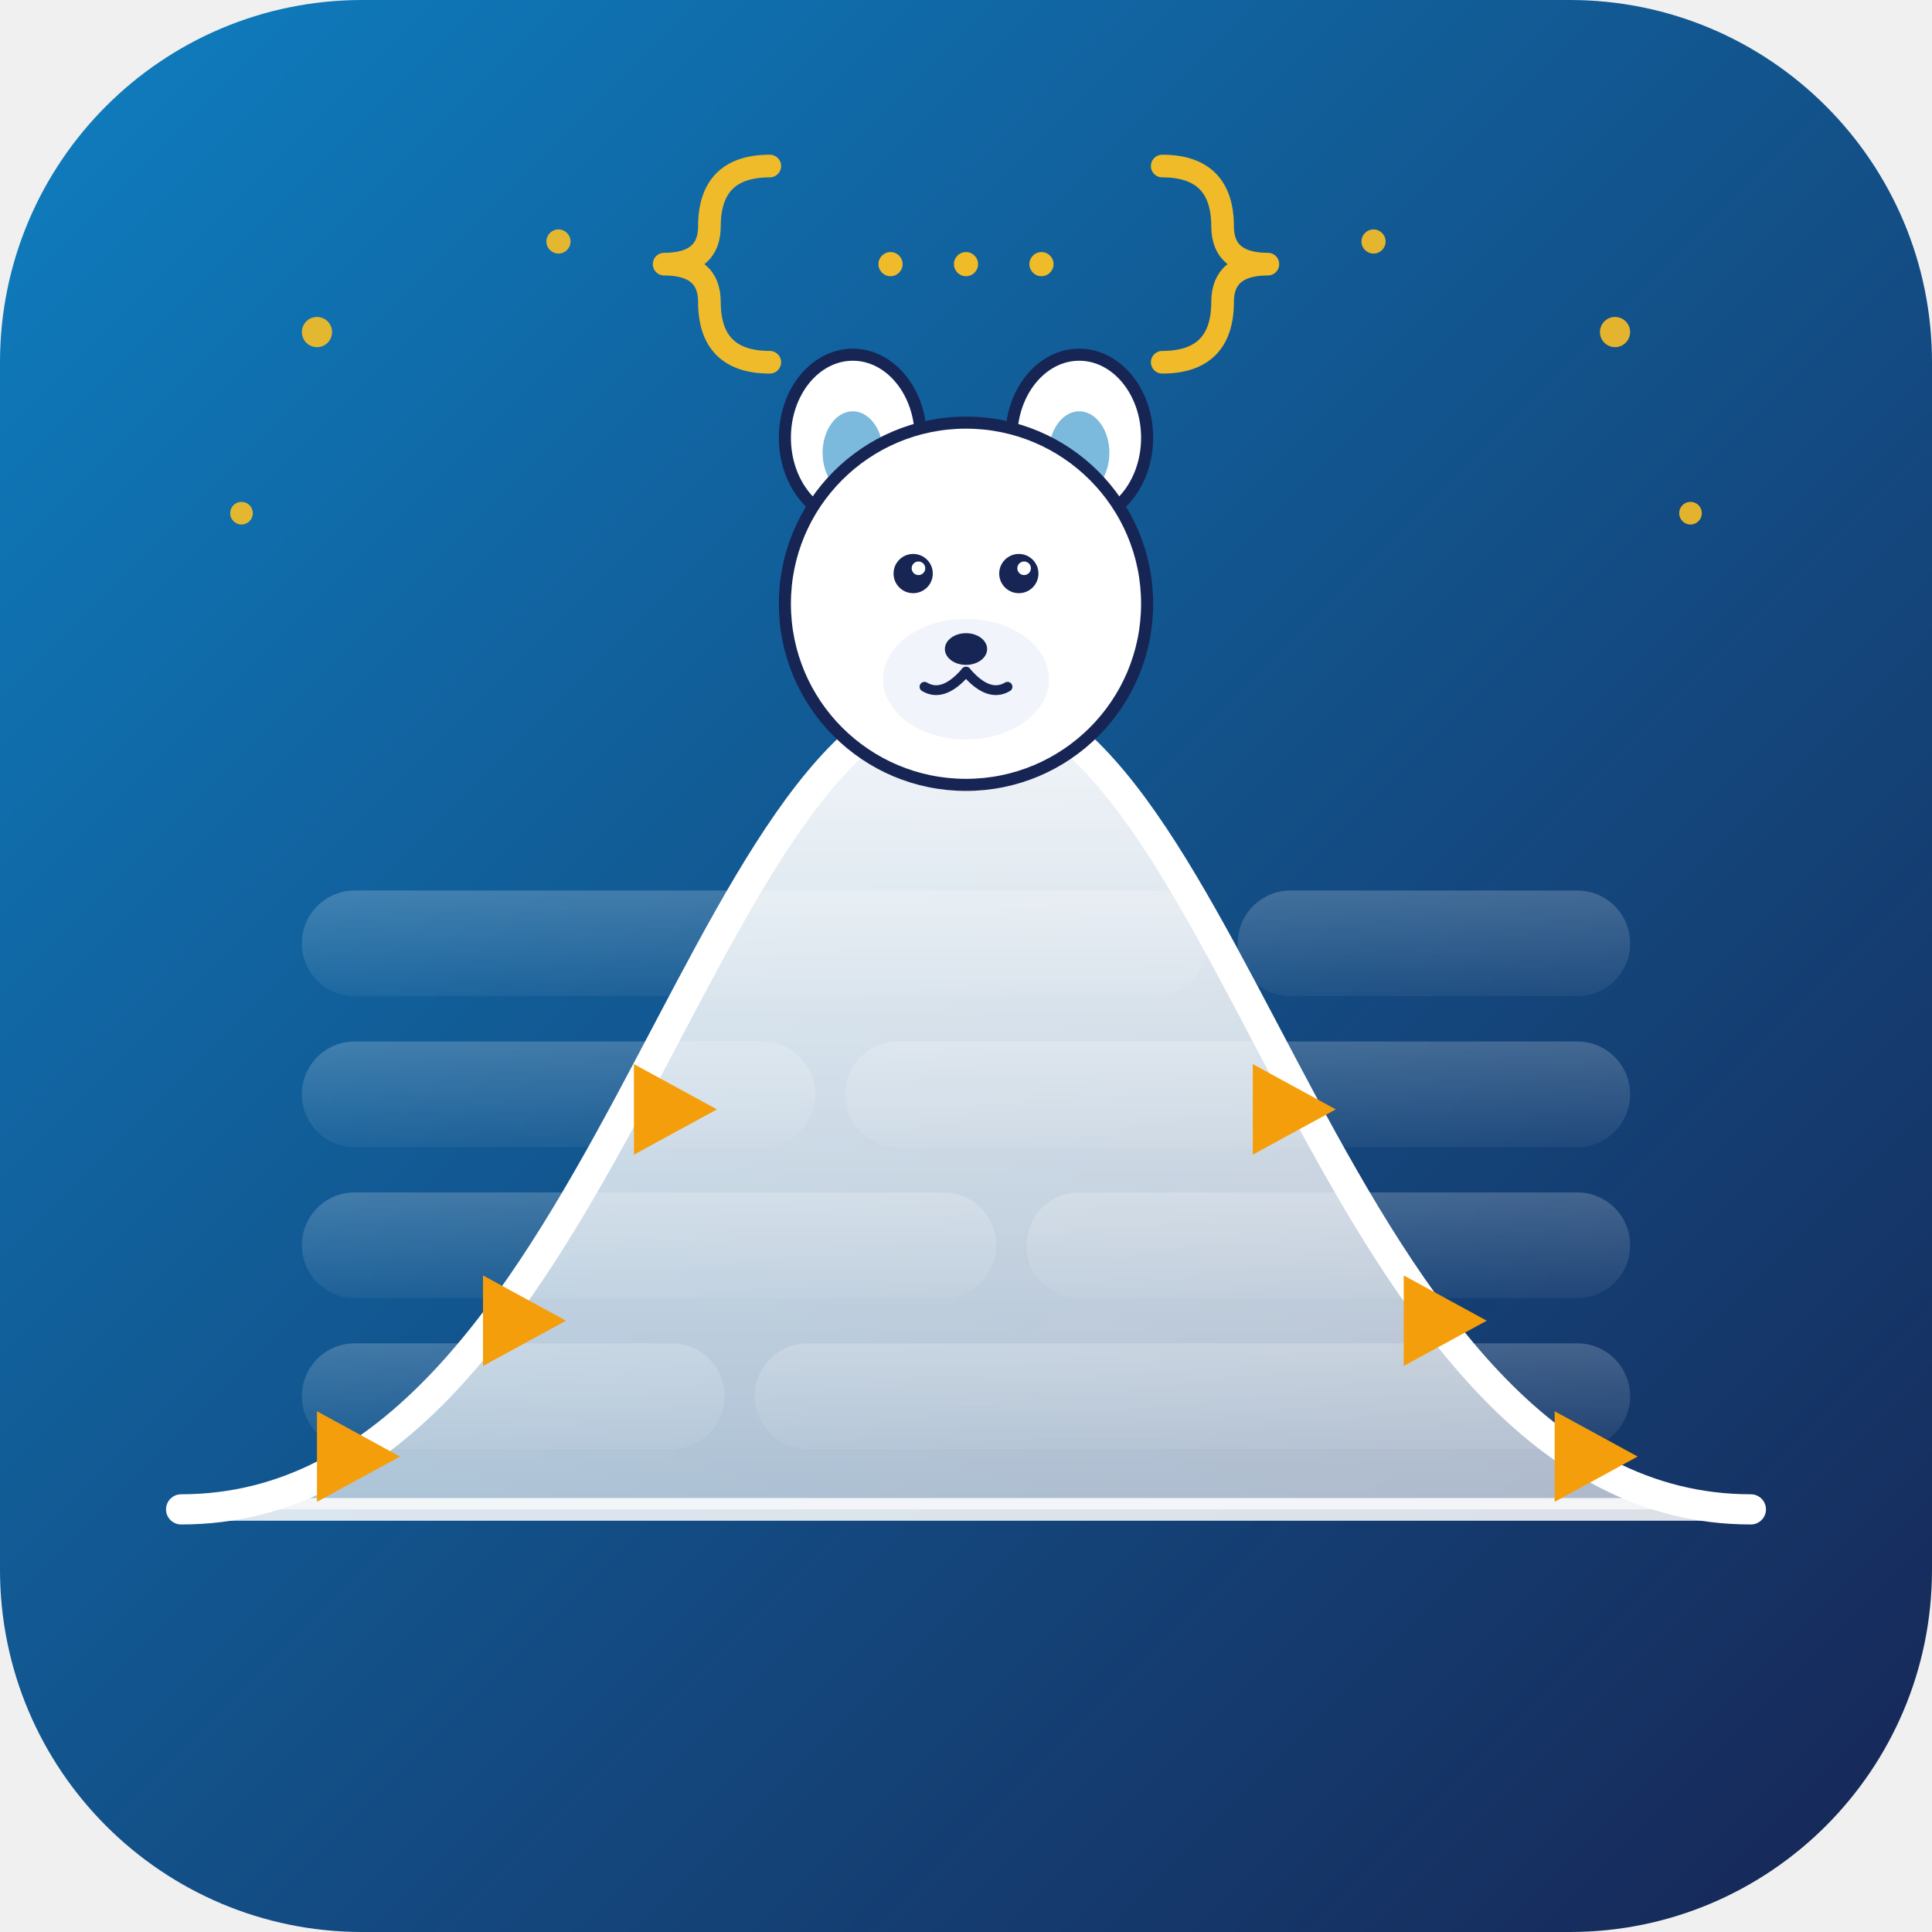
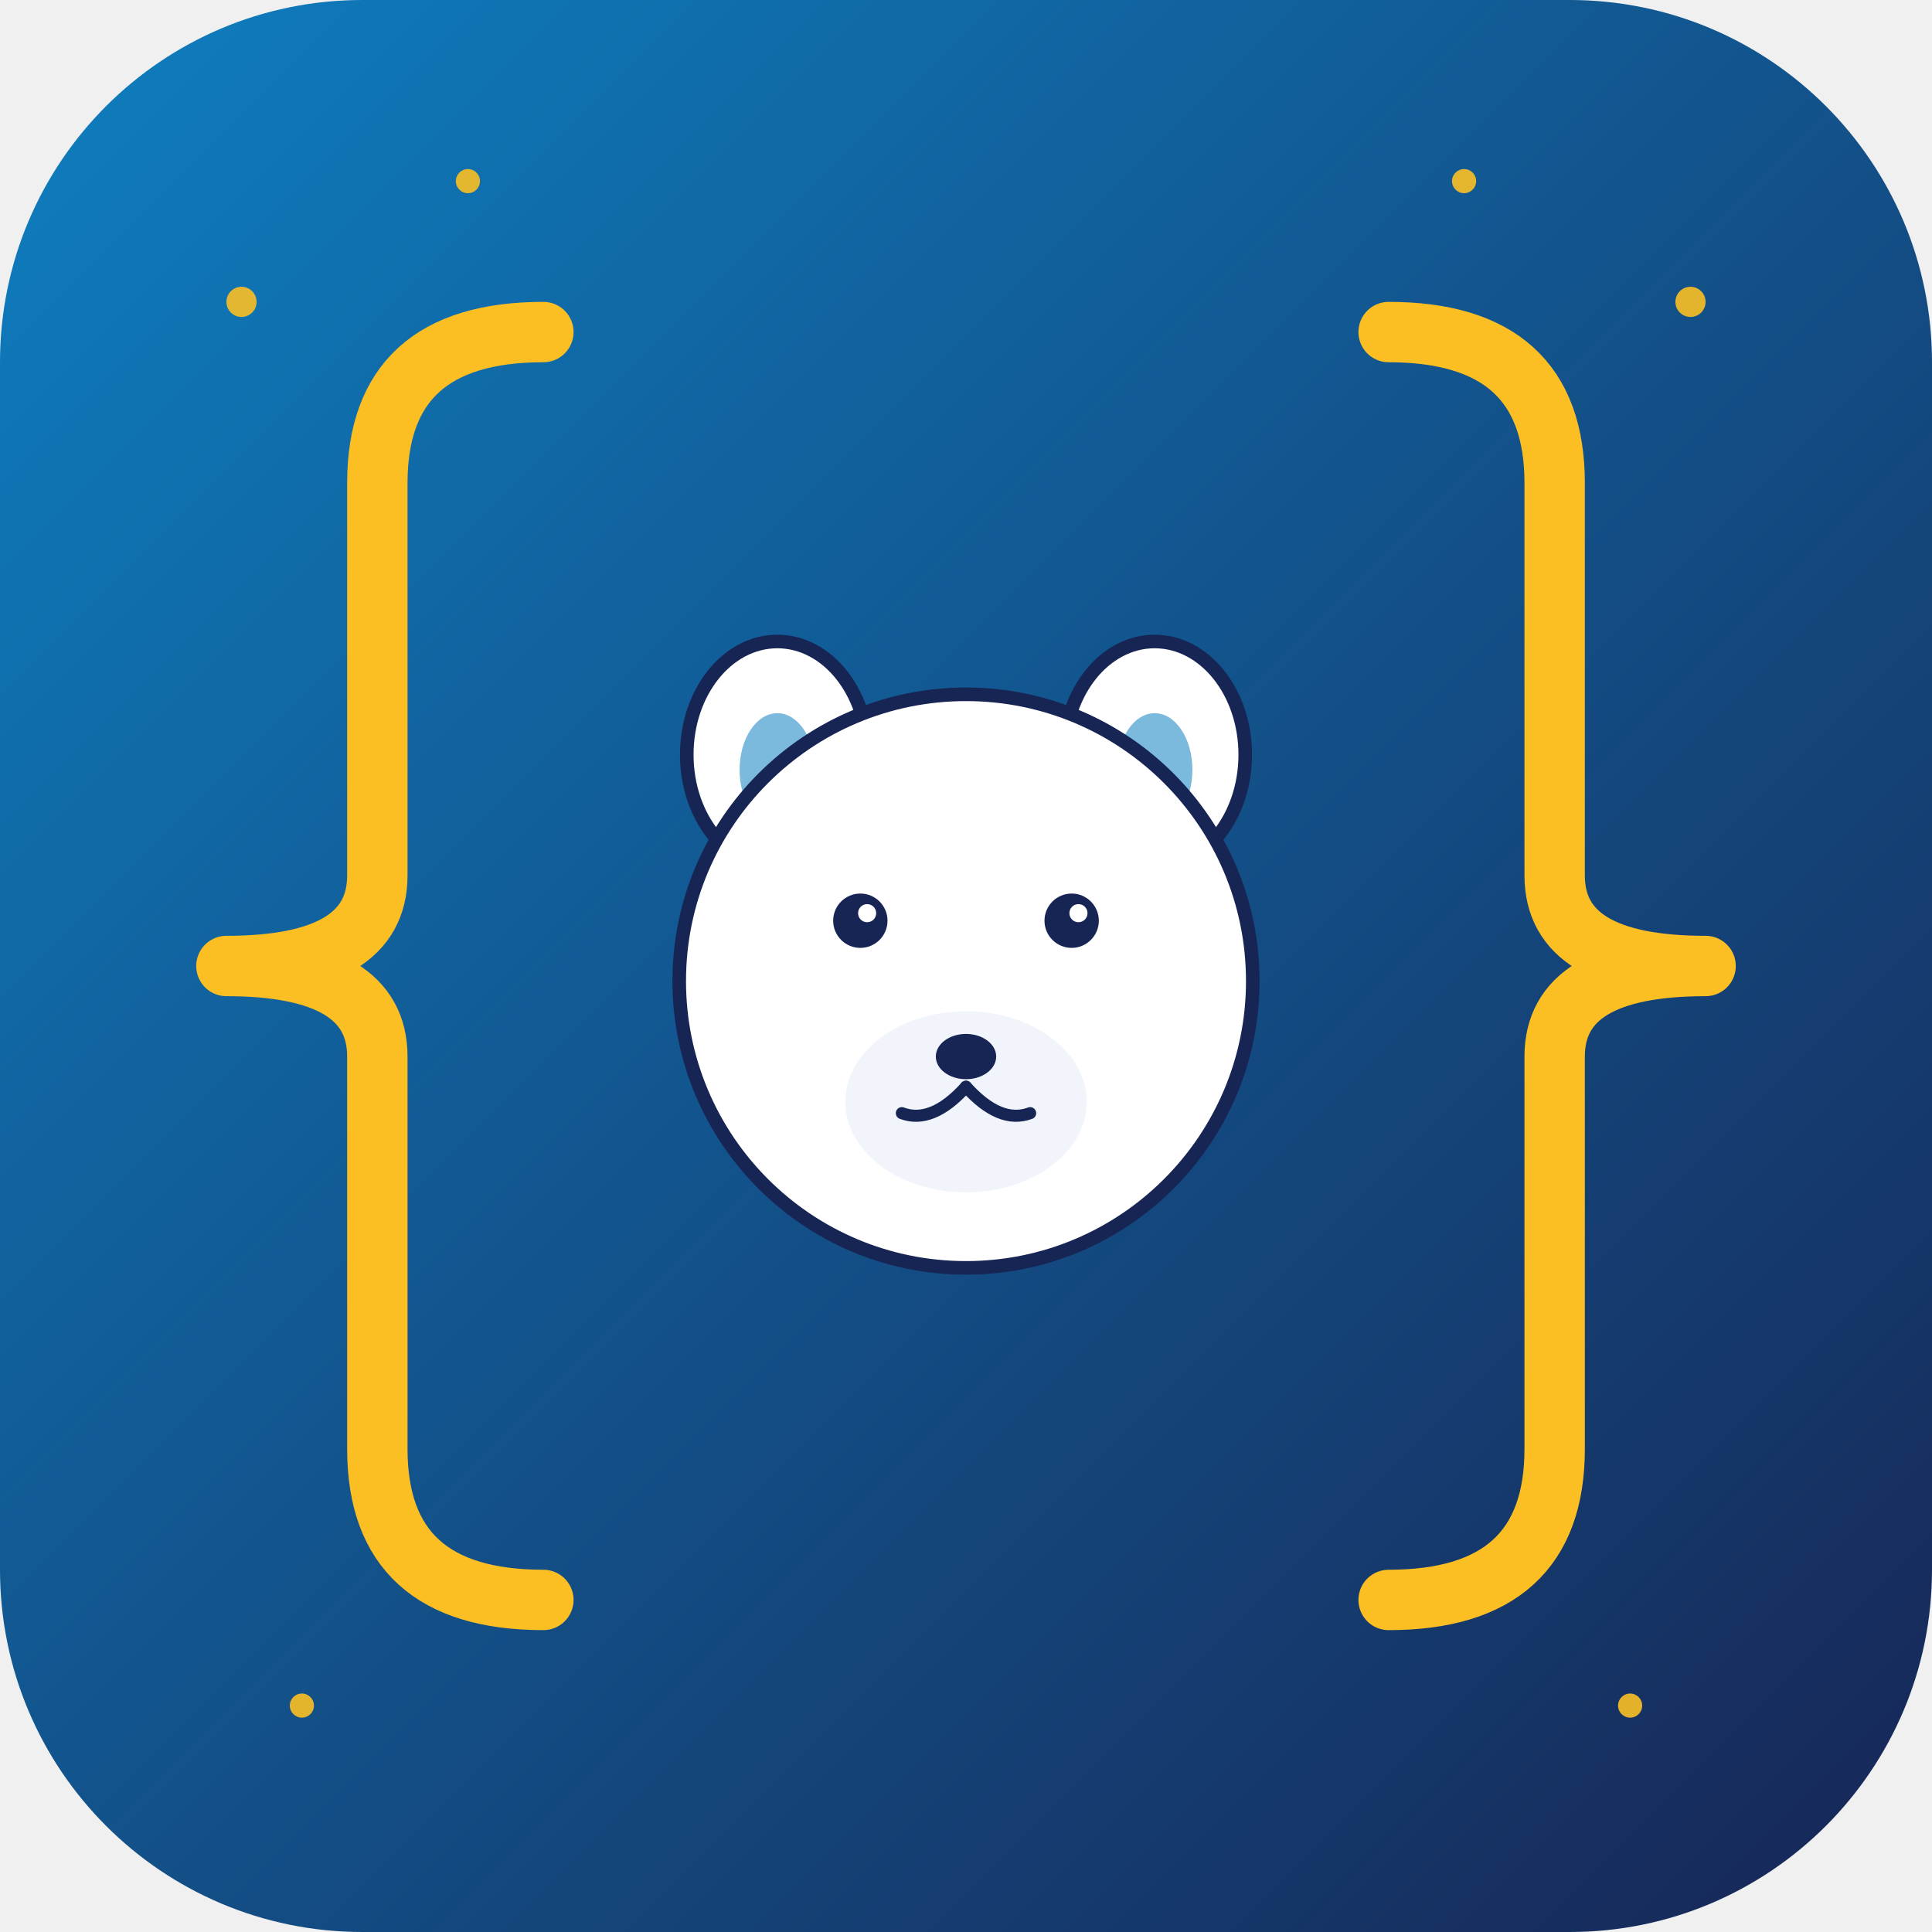
<svg xmlns="http://www.w3.org/2000/svg" viewBox="0 0 256 256" role="img" aria-label="polars-api logo">
  <defs>
    <linearGradient id="bg" x1="0" y1="0" x2="1" y2="1">
      <stop offset="0%" stop-color="#0E7FC1" />
      <stop offset="100%" stop-color="#172554" />
    </linearGradient>
-     <linearGradient id="snow" x1="0" y1="0" x2="0" y2="1">
-       <stop offset="0%" stop-color="#FFFFFF" stop-opacity="0.95" />
-       <stop offset="100%" stop-color="#FFFFFF" stop-opacity="0.65" />
-     </linearGradient>
-     <linearGradient id="bar" x1="0" y1="0" x2="0" y2="1">
-       <stop offset="0%" stop-color="#FFFFFF" stop-opacity="0.20" />
-       <stop offset="100%" stop-color="#FFFFFF" stop-opacity="0.05" />
-     </linearGradient>
  </defs>
  <rect width="256" height="256" rx="48" fill="url(#bg)" />
+   <g fill="#FBBF24" opacity="0.9">
+     <circle cx="32" cy="40" r="2" />
+     <circle cx="62" cy="24" r="1.6" />
+     <circle cx="194" cy="24" r="1.6" />
+     <circle cx="224" cy="40" r="2" />
+     <circle cx="40" cy="226" r="1.6" />
+     <circle cx="216" cy="226" r="1.6" />
+   </g>
+   <path d="M 72 44            Q 50 44 50 64            L 50 116            Q 50 128 30 128            Q 50 128 50 140            L 50 192            Q 50 212 72 212" fill="none" stroke="#FBBF24" stroke-width="8" stroke-linecap="round" stroke-linejoin="round" />
+   <path d="M 184 44            Q 206 44 206 64            L 206 116            Q 206 128 226 128            Q 206 128 206 140            L 206 192            Q 206 212 184 212" fill="none" stroke="#FBBF24" stroke-width="8" stroke-linecap="round" stroke-linejoin="round" />
  <g>
-     <rect x="40" y="178" width="56" height="14" rx="7" fill="url(#bar)" />
-     <rect x="100" y="178" width="116" height="14" rx="7" fill="url(#bar)" />
-     <rect x="40" y="158" width="92" height="14" rx="7" fill="url(#bar)" />
-     <rect x="136" y="158" width="80" height="14" rx="7" fill="url(#bar)" />
-     <rect x="40" y="138" width="68" height="14" rx="7" fill="url(#bar)" />
-     <rect x="112" y="138" width="104" height="14" rx="7" fill="url(#bar)" />
-     <rect x="40" y="118" width="120" height="14" rx="7" fill="url(#bar)" />
-     <rect x="164" y="118" width="52" height="14" rx="7" fill="url(#bar)" />
-   </g>
-   <path d="M 24 200            C 80 200, 92 92, 128 92            C 164 92, 176 200, 232 200 Z" fill="url(#snow)" />
-   <path d="M 24 200            C 80 200, 92 92, 128 92            C 164 92, 176 200, 232 200" fill="none" stroke="#FFFFFF" stroke-width="4" stroke-linecap="round" stroke-linejoin="round" />
-   <line x1="24" y1="200" x2="232" y2="200" stroke="#FFFFFF" stroke-width="3" stroke-linecap="round" opacity="0.85" />
-   <g>
-     <ellipse cx="113" cy="58" rx="9" ry="11" fill="#FFFFFF" stroke="#172554" stroke-width="1.6" />
-     <ellipse cx="143" cy="58" rx="9" ry="11" fill="#FFFFFF" stroke="#172554" stroke-width="1.6" />
-     <ellipse cx="113" cy="60" rx="4" ry="5.5" fill="#0E7FC1" opacity="0.55" />
-     <ellipse cx="143" cy="60" rx="4" ry="5.5" fill="#0E7FC1" opacity="0.55" />
-     <circle cx="128" cy="80" r="24" fill="#FFFFFF" stroke="#172554" stroke-width="1.6" />
-     <ellipse cx="128" cy="90" rx="11" ry="8" fill="#F1F5FB" />
-     <circle cx="121" cy="76" r="2.6" fill="#172554" />
-     <circle cx="135" cy="76" r="2.6" fill="#172554" />
-     <circle cx="121.7" cy="75.3" r="0.9" fill="#FFFFFF" />
-     <circle cx="135.7" cy="75.3" r="0.9" fill="#FFFFFF" />
-     <ellipse cx="128" cy="86" rx="2.8" ry="2.1" fill="#172554" />
-     <path d="M 128 89 Q 125 92.5, 122.5 91" fill="none" stroke="#172554" stroke-width="1.3" stroke-linecap="round" />
-     <path d="M 128 89 Q 131 92.5, 133.5 91" fill="none" stroke="#172554" stroke-width="1.3" stroke-linecap="round" />
-   </g>
-   <g fill="none" stroke="#FBBF24" stroke-width="3" stroke-linecap="round" stroke-linejoin="round" opacity="0.95">
-     <path d="M 102 22              Q 94 22 94 30              Q 94 35 88 35              Q 94 35 94 40              Q 94 48 102 48" />
-     <path d="M 154 22              Q 162 22 162 30              Q 162 35 168 35              Q 162 35 162 40              Q 162 48 154 48" />
-     <circle cx="118" cy="35" r="1.6" fill="#FBBF24" stroke="none" />
-     <circle cx="128" cy="35" r="1.6" fill="#FBBF24" stroke="none" />
-     <circle cx="138" cy="35" r="1.6" fill="#FBBF24" stroke="none" />
-   </g>
-   <g fill="#F59E0B">
-     <polygon points="42,187 53,193 42,199" />
-     <polygon points="64,169 75,175 64,181" />
-     <polygon points="84,141 95,147 84,153" />
-     <polygon points="166,141 177,147 166,153" />
-     <polygon points="186,169 197,175 186,181" />
-     <polygon points="206,187 217,193 206,199" />
-   </g>
-   <g fill="#FBBF24" opacity="0.9">
-     <circle cx="42" cy="44" r="2" />
-     <circle cx="74" cy="32" r="1.6" />
-     <circle cx="182" cy="32" r="1.6" />
-     <circle cx="214" cy="44" r="2" />
-     <circle cx="32" cy="68" r="1.5" />
-     <circle cx="224" cy="68" r="1.5" />
+     <ellipse cx="103" cy="100" rx="12" ry="15" fill="#FFFFFF" stroke="#172554" stroke-width="1.8" />
+     <ellipse cx="153" cy="100" rx="12" ry="15" fill="#FFFFFF" stroke="#172554" stroke-width="1.8" />
+     <ellipse cx="103" cy="102" rx="5" ry="7.5" fill="#0E7FC1" opacity="0.55" />
+     <ellipse cx="153" cy="102" rx="5" ry="7.5" fill="#0E7FC1" opacity="0.55" />
+     <circle cx="128" cy="130" r="38" fill="#FFFFFF" stroke="#172554" stroke-width="1.8" />
+     <ellipse cx="128" cy="146" rx="16" ry="12" fill="#F1F5FB" />
+     <circle cx="114" cy="122" r="3.6" fill="#172554" />
+     <circle cx="142" cy="122" r="3.6" fill="#172554" />
+     <circle cx="114.9" cy="121" r="1.2" fill="#FFFFFF" />
+     <circle cx="142.9" cy="121" r="1.2" fill="#FFFFFF" />
+     <ellipse cx="128" cy="140" rx="4" ry="3" fill="#172554" />
+     <path d="M 128 144 Q 123.5 149 119.5 147.5" fill="none" stroke="#172554" stroke-width="1.6" stroke-linecap="round" />
+     <path d="M 128 144 Q 132.5 149 136.5 147.5" fill="none" stroke="#172554" stroke-width="1.6" stroke-linecap="round" />
  </g>
</svg>
